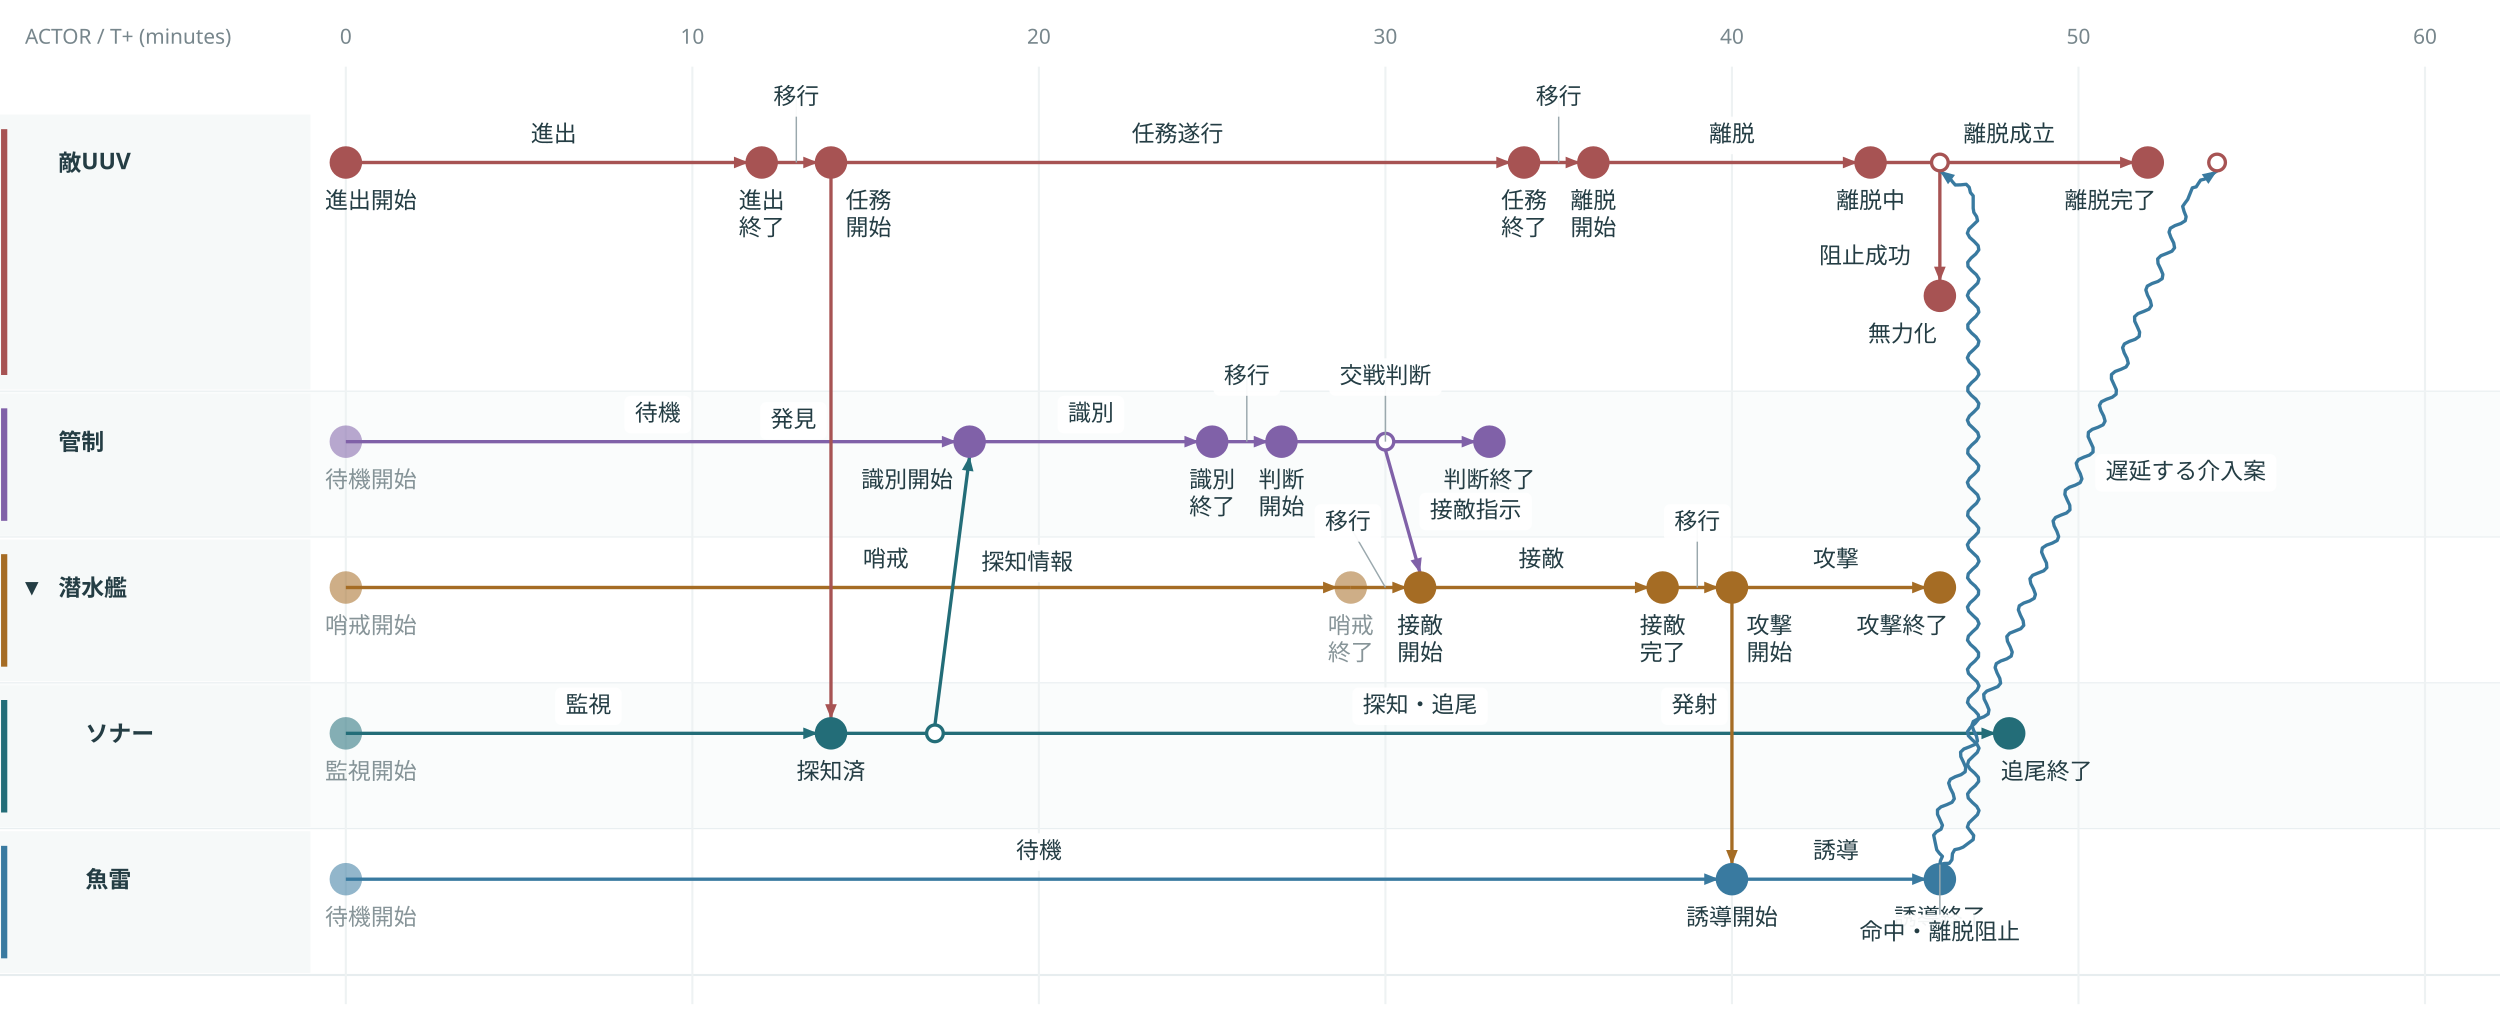
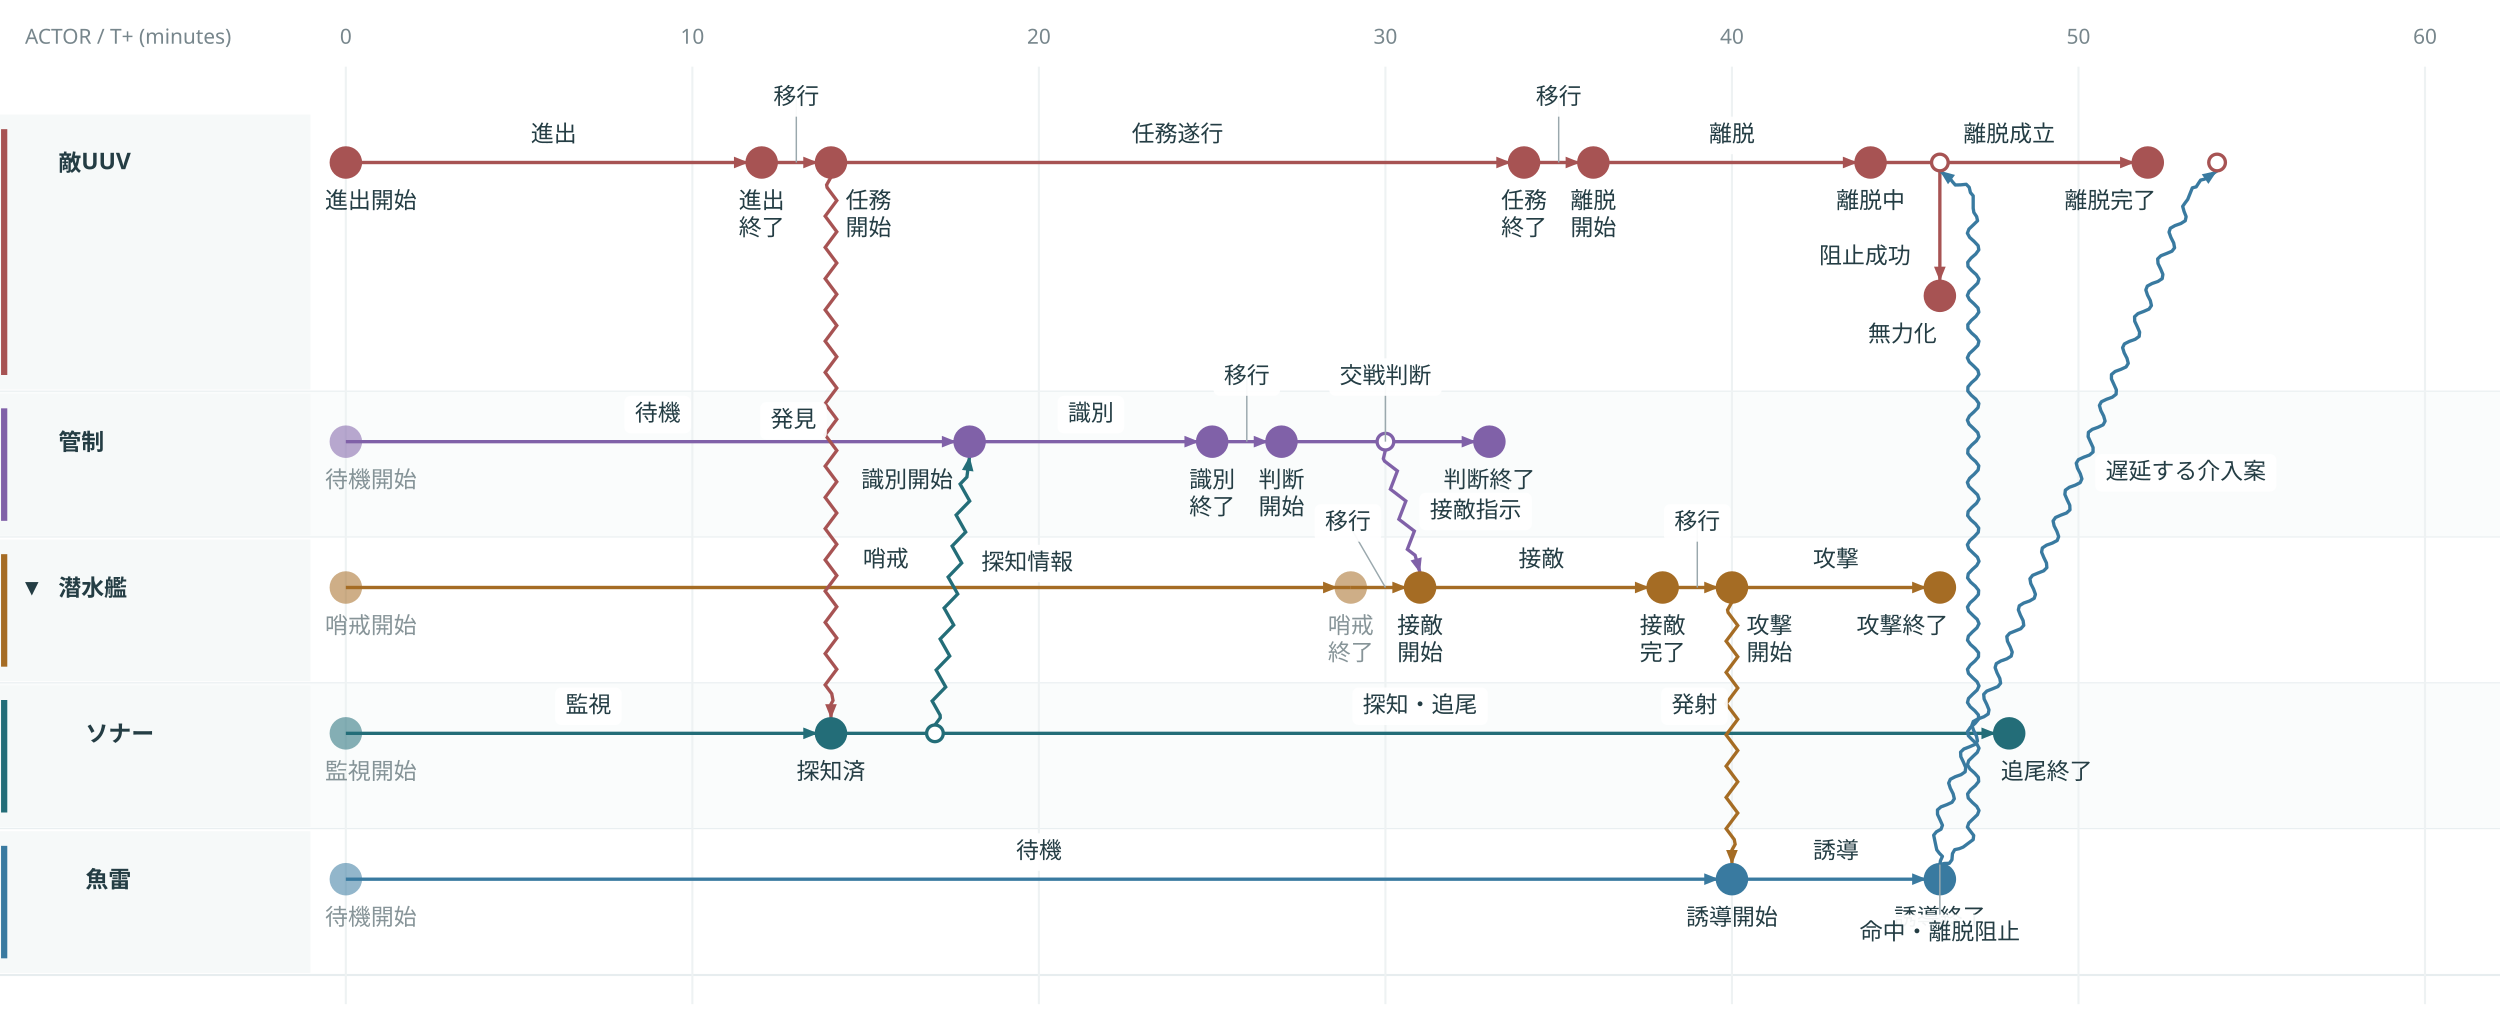
<svg xmlns="http://www.w3.org/2000/svg" width="1200" height="492" viewBox="0 0 1200 492" role="img" aria-label="Technology / Gap — 介入経路の検討" font-family="Segoe UI, Noto Sans JP, sans-serif" font-size="11" fill="#243d44" data-view="mission">
  <defs>
    <marker id="arrow" viewBox="0 0 10 10" refX="10" refY="5" markerWidth="7" markerHeight="7" orient="auto-start-reverse" markerUnits="userSpaceOnUse">
      <path d="M0,1 L10,5 L0,9 Z" fill="context-stroke" />
    </marker>
    <marker id="state-arrow" viewBox="0 0 10 10" refX="19" refY="5" markerWidth="7" markerHeight="7" orient="auto-start-reverse" markerUnits="userSpaceOnUse">
      <path d="M0,1 L10,5 L0,9 Z" fill="context-stroke" />
    </marker>
    <clipPath id="time-clip">
      <rect x="152" y="32" width="1048" height="492" />
    </clipPath>
  </defs>
  <rect width="100%" height="100%" fill="white" />
  <rect x="0" y="54" width="1200" height="134" fill="#ffffff" />
  <path d="M0,188 H1200" stroke="#e7edef" />
  <rect x="0" y="188" width="1200" height="70" fill="#fafcfc" />
  <path d="M0,258 H1200" stroke="#e7edef" />
  <rect x="0" y="258" width="1200" height="70" fill="#ffffff" />
  <path d="M0,328 H1200" stroke="#e7edef" />
  <rect x="0" y="328" width="1200" height="70" fill="#fafcfc" />
  <path d="M0,398 H1200" stroke="#e7edef" />
  <rect x="0" y="398" width="1200" height="70" fill="#ffffff" />
  <path d="M0,468 H1200" stroke="#e7edef" />
  <path d="M166,32 V482" stroke="#eef2f3" />
  <text x="166" y="21" text-anchor="middle" font-size="10" fill="#77868c">0</text>
  <path d="M332.333,32 V482" stroke="#eef2f3" />
  <text x="332.333" y="21" text-anchor="middle" font-size="10" fill="#77868c">10</text>
  <path d="M498.667,32 V482" stroke="#eef2f3" />
  <text x="498.667" y="21" text-anchor="middle" font-size="10" fill="#77868c">20</text>
  <path d="M665,32 V482" stroke="#eef2f3" />
  <text x="665" y="21" text-anchor="middle" font-size="10" fill="#77868c">30</text>
  <path d="M831.333,32 V482" stroke="#eef2f3" />
  <text x="831.333" y="21" text-anchor="middle" font-size="10" fill="#77868c">40</text>
  <path d="M997.667,32 V482" stroke="#eef2f3" />
  <text x="997.667" y="21" text-anchor="middle" font-size="10" fill="#77868c">50</text>
  <path d="M1164,32 V482" stroke="#eef2f3" />
  <text x="1164" y="21" text-anchor="middle" font-size="10" fill="#77868c">60</text>
  <text x="12" y="21" font-size="10" fill="#77868c">ACTOR / T+ (minutes)</text>
  <g clip-path="url(#time-clip)">
    <g class="edge task">
      <path class="line" data-polarity="positive" d="M166.00,78.00 L365.60,78.00" fill="none" stroke="#a75353" stroke-width="1.6" opacity="1" stroke-linejoin="round" marker-end="url(#state-arrow)" />
    </g>
    <g class="edge task">
      <path class="line" data-polarity="positive" d="M398.87,78.00 L731.53,78.00" fill="none" stroke="#a75353" stroke-width="1.6" opacity="1" stroke-linejoin="round" marker-end="url(#state-arrow)" />
    </g>
    <g class="edge task">
      <path class="line" data-polarity="positive" d="M764.80,78.00 L897.87,78.00" fill="none" stroke="#a75353" stroke-width="1.6" opacity="1" stroke-linejoin="round" marker-end="url(#state-arrow)" />
    </g>
    <g class="edge task">
      <path class="line" data-polarity="positive" d="M166.00,352.00 L398.87,352.00" fill="none" stroke="#236d78" stroke-width="1.6" opacity="1" stroke-linejoin="round" marker-end="url(#state-arrow)" />
    </g>
    <g class="edge task">
      <path class="line" data-polarity="positive" d="M398.87,352.00 L964.40,352.00" fill="none" stroke="#236d78" stroke-width="1.6" opacity="1" stroke-linejoin="round" marker-end="url(#state-arrow)" />
    </g>
    <g class="edge task">
      <path class="line" data-polarity="positive" d="M166.00,212.00 L465.40,212.00" fill="none" stroke="#8061a8" stroke-width="1.6" opacity="1" stroke-linejoin="round" marker-end="url(#state-arrow)" />
    </g>
    <g class="edge task">
      <path class="line" data-polarity="positive" d="M465.40,212.00 L581.83,212.00" fill="none" stroke="#8061a8" stroke-width="1.6" opacity="1" stroke-linejoin="round" marker-end="url(#state-arrow)" />
    </g>
    <g class="edge task">
      <path class="line" data-polarity="positive" d="M615.10,212.00 L714.90,212.00" fill="none" stroke="#8061a8" stroke-width="1.6" opacity="1" stroke-linejoin="round" marker-end="url(#state-arrow)" />
    </g>
    <g class="edge task">
      <path class="line" data-polarity="positive" d="M166.00,282.00 L648.37,282.00" fill="none" stroke="#a56c24" stroke-width="1.6" opacity="1" stroke-linejoin="round" marker-end="url(#state-arrow)" />
    </g>
    <g class="edge task">
      <path class="line" data-polarity="positive" d="M681.63,282.00 L798.07,282.00" fill="none" stroke="#a56c24" stroke-width="1.6" opacity="1" stroke-linejoin="round" marker-end="url(#state-arrow)" />
    </g>
    <g class="edge task">
      <path class="line" data-polarity="positive" d="M831.33,282.00 L931.13,282.00" fill="none" stroke="#a56c24" stroke-width="1.6" opacity="1" stroke-linejoin="round" marker-end="url(#state-arrow)" />
    </g>
    <g class="edge task">
      <path class="line" data-polarity="positive" d="M166.00,422.00 L831.33,422.00" fill="none" stroke="#397aa0" stroke-width="1.6" opacity="1" stroke-linejoin="round" marker-end="url(#state-arrow)" />
    </g>
    <g class="edge task">
      <path class="line" data-polarity="positive" d="M831.33,422.00 L931.13,422.00" fill="none" stroke="#397aa0" stroke-width="1.6" opacity="1" stroke-linejoin="round" marker-end="url(#state-arrow)" />
    </g>
    <g class="edge task">
      <path class="line" data-polarity="positive" d="M365.60,78.00 L398.87,78.00" fill="none" stroke="#a75353" stroke-width="1.6" opacity="1" stroke-linejoin="round" marker-end="url(#state-arrow)" />
    </g>
    <g class="edge task">
      <path class="line" data-polarity="positive" d="M731.53,78.00 L764.80,78.00" fill="none" stroke="#a75353" stroke-width="1.6" opacity="1" stroke-linejoin="round" marker-end="url(#state-arrow)" />
    </g>
    <g class="edge task">
      <path class="line" data-polarity="positive" d="M897.87,78.00 L1030.93,78.00" fill="none" stroke="#a75353" stroke-width="1.6" opacity="1" stroke-linejoin="round" marker-end="url(#state-arrow)" />
    </g>
    <g class="edge task">
      <path class="line" data-polarity="positive" d="M581.83,212.00 L615.10,212.00" fill="none" stroke="#8061a8" stroke-width="1.6" opacity="1" stroke-linejoin="round" marker-end="url(#state-arrow)" />
    </g>
    <g class="edge task">
      <path class="line" data-polarity="positive" d="M648.37,282.00 L681.63,282.00" fill="none" stroke="#a56c24" stroke-width="1.6" opacity="1" stroke-linejoin="round" marker-end="url(#state-arrow)" />
    </g>
    <g class="edge task">
      <path class="line" data-polarity="positive" d="M798.07,282.00 L831.33,282.00" fill="none" stroke="#a56c24" stroke-width="1.6" opacity="1" stroke-linejoin="round" marker-end="url(#state-arrow)" />
    </g>
    <g class="edge outcome">
      <path class="line" data-polarity="positive" d="M931.13,82.00 L931.13,135.00" fill="none" stroke="#a75353" stroke-width="1.6" opacity="1" stroke-linejoin="round" marker-end="url(#arrow)" />
    </g>
    <g class="edge causal">
-       <path class="line" data-polarity="positive" d="M398.87,85.00 L398.87,345.00" fill="none" stroke="#a75353" stroke-width="1.6" opacity="1" stroke-linejoin="round" marker-end="url(#arrow)" />
-     </g>
-     <g class="edge causal">
-       <path class="line" data-polarity="positive" d="M448.77,348.00 L465.40,219.00" fill="none" stroke="#236d78" stroke-width="1.6" opacity="1" stroke-linejoin="round" marker-end="url(#arrow)" />
-     </g>
-     <g class="edge causal">
-       <path class="line" data-polarity="positive" d="M665.00,216.00 L681.63,275.00" fill="none" stroke="#8061a8" stroke-width="1.6" opacity="1" stroke-linejoin="round" marker-end="url(#arrow)" />
-     </g>
-     <g class="edge causal">
-       <path class="line" data-polarity="positive" d="M831.33,289.00 L831.33,415.00" fill="none" stroke="#a56c24" stroke-width="1.6" opacity="1" stroke-linejoin="round" marker-end="url(#arrow)" />
-     </g>
-     <g class="edge causal">
-       <defs>
-         <marker id="negative-arrow-24" viewBox="0 0 10 10" refX="10" refY="5" markerWidth="7" markerHeight="7" orient="-143.13" markerUnits="userSpaceOnUse">
+       <defs>
+         <marker id="causal-arrow-20" viewBox="0 0 10 10" refX="10" refY="5" markerWidth="7" markerHeight="7" orient="90" markerUnits="userSpaceOnUse">
+           <path d="M0,1 L10,5 L0,9 Z" fill="#a75353" />
+         </marker>
+       </defs>
+       <path class="line" data-polarity="positive" d="M398.87,85.00 L398.87,85.00 L398.87,85.00 L396.77,88.75 L397.00,90.00 L398.87,92.50 L401.67,96.25 L398.87,100.00 L396.07,103.75 L398.87,107.50 L401.67,111.25 L398.87,115.00 L396.07,118.75 L398.87,122.50 L401.67,126.25 L398.87,130.00 L396.07,133.75 L398.87,137.50 L401.67,141.25 L398.87,145.00 L396.07,148.75 L398.87,152.50 L401.67,156.25 L398.87,160.00 L396.07,163.75 L398.87,167.50 L401.67,171.25 L398.87,175.00 L396.07,178.75 L398.87,182.50 L401.67,186.25 L398.87,190.00 L396.07,193.75 L398.87,197.50 L401.67,201.25 L398.87,205.00 L396.07,208.75 L398.87,212.50 L401.67,216.25 L398.87,220.00 L396.07,223.75 L398.87,227.50 L401.67,231.25 L398.87,235.00 L396.07,238.75 L398.87,242.50 L401.67,246.25 L398.87,250.00 L396.07,253.75 L398.87,257.50 L401.67,261.25 L398.87,265.00 L396.07,268.75 L398.87,272.50 L401.67,276.25 L398.87,280.00 L396.07,283.75 L398.87,287.50 L401.67,291.25 L398.87,295.00 L396.07,298.75 L398.87,302.50 L401.67,306.25 L398.87,310.00 L396.07,313.75 L398.87,317.50 L401.67,321.25 L398.87,325.00 L396.07,328.75 L398.87,332.50 L399.24,333.00 L399.85,336.25 L398.87,338.00 L398.87,340.00 L398.87,343.75 L398.87,345.00 L398.87,345.00" fill="none" stroke="#a75353" stroke-width="1.6" opacity="1" stroke-linejoin="miter" marker-end="url(#causal-arrow-20)" />
+     </g>
+     <g class="edge causal">
+       <defs>
+         <marker id="causal-arrow-21" viewBox="0 0 10 10" refX="10" refY="5" markerWidth="7" markerHeight="7" orient="-82.653" markerUnits="userSpaceOnUse">
+           <path d="M0,1 L10,5 L0,9 Z" fill="#236d78" />
+         </marker>
+       </defs>
+       <path class="line" data-polarity="positive" d="M448.77,348.00 L448.77,348.00 L448.77,348.00 L451.33,344.55 L451.26,343.28 L449.73,340.56 L447.43,336.48 L450.68,333.12 L453.94,329.76 L451.64,325.68 L449.35,321.61 L452.60,318.25 L455.86,314.89 L453.56,310.81 L451.26,306.73 L454.52,303.37 L457.78,300.01 L455.48,295.93 L453.18,291.85 L456.44,288.49 L459.70,285.13 L457.40,281.05 L455.10,276.98 L458.36,273.62 L461.61,270.25 L459.32,266.18 L457.02,262.10 L460.28,258.74 L463.53,255.38 L461.24,251.30 L458.94,247.22 L462.19,243.86 L465.45,240.50 L463.15,236.42 L460.86,232.35 L462.43,230.72 L464.11,228.99 L464.50,225.94 L464.59,225.27 L465.07,221.55 L465.40,219.00 L465.40,219.00" fill="none" stroke="#236d78" stroke-width="1.6" opacity="1" stroke-linejoin="miter" marker-end="url(#causal-arrow-21)" />
+     </g>
+     <g class="edge causal">
+       <defs>
+         <marker id="causal-arrow-22" viewBox="0 0 10 10" refX="10" refY="5" markerWidth="7" markerHeight="7" orient="74.256" markerUnits="userSpaceOnUse">
+           <path d="M0,1 L10,5 L0,9 Z" fill="#8061a8" />
+         </marker>
+       </defs>
+       <path class="line" data-polarity="positive" d="M665.00,216.00 L665.00,216.00 L665.00,216.00 L664.00,220.18 L664.56,221.32 L667.04,223.22 L670.75,226.07 L669.07,230.44 L667.39,234.81 L671.11,237.66 L674.82,240.51 L673.14,244.87 L671.46,249.24 L675.18,252.09 L678.89,254.94 L677.21,259.31 L675.53,263.68 L676.08,264.10 L679.25,266.53 L679.73,268.26 L680.26,270.14 L681.28,273.75 L681.63,275.00 L681.63,275.00" fill="none" stroke="#8061a8" stroke-width="1.6" opacity="1" stroke-linejoin="miter" marker-end="url(#causal-arrow-22)" />
+     </g>
+     <g class="edge causal">
+       <defs>
+         <marker id="causal-arrow-23" viewBox="0 0 10 10" refX="10" refY="5" markerWidth="7" markerHeight="7" orient="90" markerUnits="userSpaceOnUse">
+           <path d="M0,1 L10,5 L0,9 Z" fill="#a56c24" />
+         </marker>
+       </defs>
+       <path class="line" data-polarity="positive" d="M831.33,289.00 L831.33,289.00 L831.33,289.00 L829.23,292.75 L829.47,294.00 L831.33,296.50 L834.13,300.25 L831.33,304.00 L828.53,307.75 L831.33,311.50 L834.13,315.25 L831.33,319.00 L828.53,322.75 L831.33,326.50 L834.13,330.25 L831.33,334.00 L828.53,337.75 L831.33,341.50 L834.13,345.25 L831.33,349.00 L828.53,352.75 L831.33,356.50 L834.13,360.25 L831.33,364.00 L828.53,367.75 L831.33,371.50 L834.13,375.25 L831.33,379.00 L828.53,382.75 L831.33,386.50 L834.13,390.25 L831.33,394.00 L828.53,397.75 L831.33,401.50 L832.45,403.00 L832.87,405.25 L831.33,408.00 L831.33,409.00 L831.33,412.75 L831.33,415.00 L831.33,415.00" fill="none" stroke="#a56c24" stroke-width="1.6" opacity="1" stroke-linejoin="miter" marker-end="url(#causal-arrow-23)" />
+     </g>
+     <g class="edge causal">
+       <defs>
+         <marker id="causal-arrow-24" viewBox="0 0 10 10" refX="10" refY="5" markerWidth="7" markerHeight="7" orient="-143.13" markerUnits="userSpaceOnUse">
          <path d="M0,1 L10,5 L0,9 Z" fill="#397aa0" />
        </marker>
      </defs>
-       <path class="line" data-polarity="negative" d="M931.13,415.00 L931.13,415.00 L933.23,414.47 L935.67,414.38 L936.92,412.72 L937.18,409.73 L938.26,407.84 L940.41,407.37 L942.33,406.60 L943.93,405.40 L945.53,404.20 L947.13,403.00 L947.13,403.00 L947.13,403.00 L947.13,403.00 L947.37,401.01 L945.83,399.01 L944.35,397.02 L945.03,395.03 L947.10,393.03 L949.18,391.04 L949.92,389.05 L948.83,387.05 L946.62,385.06 L944.75,383.06 L944.45,381.07 L945.91,379.08 L948.18,377.08 L949.76,375.09 L949.61,373.10 L947.83,371.10 L945.59,369.11 L944.37,367.12 L944.96,365.12 L946.98,363.13 L949.10,361.14 L949.93,359.14 L948.92,357.15 L946.73,355.15 L944.81,353.16 L944.42,351.17 L945.81,349.17 L948.08,347.18 L949.72,345.19 L949.66,343.19 L947.94,341.20 L945.69,339.21 L944.39,337.21 L944.89,335.22 L946.87,333.23 L949.02,331.23 L949.93,329.24 L949.00,327.25 L946.84,325.25 L944.87,323.26 L944.39,321.26 L945.71,319.27 L947.97,317.28 L949.67,315.28 L949.71,313.29 L948.05,311.30 L945.79,309.30 L944.41,307.31 L944.82,305.32 L946.76,303.32 L948.94,301.33 L949.93,299.34 L949.09,297.34 L946.96,295.35 L944.94,293.35 L944.37,291.36 L945.62,289.37 L947.86,287.37 L949.63,285.38 L949.75,283.39 L948.16,281.39 L945.89,279.40 L944.44,277.41 L944.76,275.41 L946.64,273.42 L948.85,271.43 L949.93,269.43 L949.17,267.44 L947.07,265.45 L945.01,263.45 L944.35,261.46 L945.52,259.46 L947.75,257.47 L949.57,255.48 L949.79,253.48 L948.26,251.49 L945.99,249.50 L944.47,247.50 L944.70,245.51 L946.53,243.52 L948.76,241.52 L949.91,239.53 L949.24,237.54 L947.18,235.54 L945.09,233.55 L944.34,231.55 L945.43,229.56 L947.64,227.57 L949.51,225.57 L949.82,223.58 L948.36,221.59 L946.10,219.59 L944.51,217.60 L944.65,215.61 L946.42,213.61 L948.66,211.62 L949.90,209.63 L949.31,207.63 L947.30,205.64 L945.17,203.65 L944.34,201.65 L945.34,199.66 L947.53,197.66 L949.45,195.67 L949.85,193.68 L948.47,191.68 L946.20,189.69 L944.55,187.70 L944.60,185.70 L946.31,183.71 L948.57,181.72 L949.88,179.72 L949.38,177.73 L947.41,175.74 L945.25,173.74 L944.33,171.75 L945.26,169.75 L947.41,167.76 L949.39,165.77 L949.88,163.77 L948.56,161.78 L946.31,159.79 L944.60,157.79 L944.55,155.80 L946.21,153.81 L948.47,151.81 L949.85,149.82 L949.45,147.83 L947.52,145.83 L945.34,143.84 L944.34,141.85 L945.17,139.85 L947.30,137.86 L949.32,135.86 L949.90,133.87 L948.66,131.88 L946.42,129.88 L944.65,127.89 L944.51,125.90 L946.10,123.90 L948.37,121.91 L949.83,119.92 L949.51,117.92 L947.63,115.93 L945.43,113.94 L944.34,111.94 L945.09,109.95 L947.19,107.95 L949.23,105.96 L948.78,103.97 L947.45,101.97 L947.13,99.98 L947.13,97.99 L947.13,95.99 L947.13,94.00 L947.13,94.00 L947.13,94.00 L947.13,94.00 L945.81,92.44 L945.21,89.90 L943.79,88.46 L941.08,88.73 L938.54,88.79 L937.20,87.25 L935.93,85.60 L934.33,84.40 L932.73,83.20 L931.13,82.00 L931.13,82.00" fill="none" stroke="#397aa0" stroke-width="1.6" opacity="1" stroke-linejoin="round" marker-end="url(#negative-arrow-24)" />
-     </g>
-     <g class="edge causal">
-       <defs>
-         <marker id="negative-arrow-25" viewBox="0 0 10 10" refX="10" refY="5" markerWidth="7" markerHeight="7" orient="-34.528" markerUnits="userSpaceOnUse">
+       <path class="line" data-polarity="negative" d="M931.13,415.00 L931.13,415.00 L933.23,414.47 L935.67,414.38 L936.92,412.72 L937.18,409.73 L938.26,407.84 L940.41,407.37 L942.33,406.60 L943.93,405.40 L945.53,404.20 L947.13,403.00 L947.13,403.00 L947.13,403.00 L947.13,403.00 L947.37,401.01 L945.83,399.01 L944.35,397.02 L945.03,395.03 L947.10,393.03 L949.18,391.04 L949.92,389.05 L948.83,387.05 L946.62,385.06 L944.75,383.06 L944.45,381.07 L945.91,379.08 L948.18,377.08 L949.76,375.09 L949.61,373.10 L947.83,371.10 L945.59,369.11 L944.37,367.12 L944.96,365.12 L946.98,363.13 L949.10,361.14 L949.93,359.14 L948.92,357.15 L946.73,355.15 L944.81,353.16 L944.42,351.17 L945.81,349.17 L948.08,347.18 L949.72,345.19 L949.66,343.19 L947.94,341.20 L945.69,339.21 L944.39,337.21 L944.89,335.22 L946.87,333.23 L949.02,331.23 L949.93,329.24 L949.00,327.25 L946.84,325.25 L944.87,323.26 L944.39,321.26 L945.71,319.27 L947.97,317.28 L949.67,315.28 L949.71,313.29 L948.05,311.30 L945.79,309.30 L944.41,307.31 L944.82,305.32 L946.76,303.32 L948.94,301.33 L949.93,299.34 L949.09,297.34 L946.96,295.35 L944.94,293.35 L944.37,291.36 L945.62,289.37 L947.86,287.37 L949.63,285.38 L949.75,283.39 L948.16,281.39 L945.89,279.40 L944.44,277.41 L944.76,275.41 L946.64,273.42 L948.85,271.43 L949.93,269.43 L949.17,267.44 L947.07,265.45 L945.01,263.45 L944.35,261.46 L945.52,259.46 L947.75,257.47 L949.57,255.48 L949.79,253.48 L948.26,251.49 L945.99,249.50 L944.47,247.50 L944.70,245.51 L946.53,243.52 L948.76,241.52 L949.91,239.53 L949.24,237.54 L947.18,235.54 L945.09,233.55 L944.34,231.55 L945.43,229.56 L947.64,227.57 L949.51,225.57 L949.82,223.58 L948.36,221.59 L946.10,219.59 L944.51,217.60 L944.65,215.61 L946.42,213.61 L948.66,211.62 L949.90,209.63 L949.31,207.63 L947.30,205.64 L945.17,203.65 L944.34,201.65 L945.34,199.66 L947.53,197.66 L949.45,195.67 L949.85,193.68 L948.47,191.68 L946.20,189.69 L944.55,187.70 L944.60,185.70 L946.31,183.71 L948.57,181.72 L949.88,179.72 L949.38,177.73 L947.41,175.74 L945.25,173.74 L944.33,171.75 L945.26,169.75 L947.41,167.76 L949.39,165.77 L949.88,163.77 L948.56,161.78 L946.31,159.79 L944.60,157.79 L944.55,155.80 L946.21,153.81 L948.47,151.81 L949.85,149.82 L949.45,147.83 L947.52,145.83 L945.34,143.84 L944.34,141.85 L945.17,139.85 L947.30,137.86 L949.32,135.86 L949.90,133.87 L948.66,131.88 L946.42,129.88 L944.65,127.89 L944.51,125.90 L946.10,123.90 L948.37,121.91 L949.83,119.92 L949.51,117.92 L947.63,115.93 L945.43,113.94 L944.34,111.94 L945.09,109.95 L947.19,107.95 L949.23,105.96 L948.78,103.97 L947.45,101.97 L947.13,99.98 L947.13,97.99 L947.13,95.99 L947.13,94.00 L947.13,94.00 L947.13,94.00 L947.13,94.00 L945.81,92.44 L945.21,89.90 L943.79,88.46 L941.08,88.73 L938.54,88.79 L937.20,87.25 L935.93,85.60 L934.33,84.40 L932.73,83.20 L931.13,82.00 L931.13,82.00" fill="none" stroke="#397aa0" stroke-width="1.6" opacity="1" stroke-linejoin="round" marker-end="url(#causal-arrow-24)" />
+     </g>
+     <g class="edge causal">
+       <defs>
+         <marker id="causal-arrow-25" viewBox="0 0 10 10" refX="10" refY="5" markerWidth="7" markerHeight="7" orient="-34.528" markerUnits="userSpaceOnUse">
          <path d="M0,1 L10,5 L0,9 Z" fill="#397aa0" />
        </marker>
      </defs>
-       <path class="line" data-polarity="negative" d="M931.13,415.00 L931.13,415.00 L931.44,413.09 L932.36,411.06 L930.87,409.53 L929.66,407.94 L929.27,406.18 L928.90,404.42 L928.53,402.65 L928.16,400.89 L928.16,400.89 L928.16,400.89 L928.16,400.89 L929.47,399.27 L931.69,398.01 L932.38,396.14 L931.23,393.54 L930.01,390.90 L929.99,388.75 L931.69,387.28 L934.46,386.25 L936.97,385.11 L938.07,383.40 L937.51,381.03 L936.15,378.34 L935.36,375.88 L936.15,374.06 L938.49,372.84 L941.32,371.83 L943.27,370.47 L943.55,368.43 L942.46,365.85 L941.19,363.20 L941.08,361.01 L942.67,359.50 L945.41,358.45 L947.98,357.33 L949.18,355.67 L948.71,353.34 L947.36,350.65 L946.50,348.16 L947.18,346.29 L949.45,345.05 L952.29,344.04 L954.33,342.71 L954.71,340.72 L953.68,338.16 L952.38,335.50 L952.17,333.27 L953.66,331.72 L956.36,330.65 L958.98,329.56 L960.29,327.94 L959.91,325.64 L958.58,322.96 L957.65,320.45 L958.22,318.53 L960.41,317.26 L963.25,316.25 L965.38,314.95 L965.87,313.01 L964.90,310.47 L963.58,307.80 L963.26,305.53 L964.65,303.94 L967.31,302.86 L969.98,301.78 L971.39,300.20 L971.11,297.94 L969.80,295.27 L968.80,292.73 L969.27,290.77 L971.37,289.47 L974.21,288.46 L976.42,287.19 L977.02,285.29 L976.11,282.78 L974.77,280.10 L974.37,277.80 L975.65,276.16 L978.26,275.06 L980.97,274.00 L982.49,272.46 L982.30,270.24 L981.02,267.58 L979.96,265.02 L980.32,263.02 L982.33,261.68 L985.17,260.66 L987.45,259.43 L988.17,257.57 L987.33,255.09 L985.98,252.41 L985.48,250.06 L986.65,248.39 L989.21,247.26 L991.96,246.22 L993.58,244.72 L993.49,242.54 L992.24,239.90 L991.13,237.31 L991.38,235.26 L993.30,233.89 L996.13,232.87 L998.48,231.67 L999.31,229.85 L998.54,227.40 L997.18,224.71 L996.60,222.33 L997.66,220.61 L1000.16,219.47 L1002.94,218.43 L1004.66,216.98 L1004.67,214.84 L1003.46,212.21 L1002.30,209.60 L1002.44,207.51 L1004.27,206.10 L1007.08,205.08 L1009.51,203.90 L1010.44,202.13 L1009.76,199.71 L1008.39,197.02 L1007.72,194.61 L1008.67,192.84 L1011.11,191.67 L1013.91,190.65 L1015.73,189.23 L1015.85,187.13 L1014.68,184.52 L1013.48,181.89 L1013.51,179.76 L1015.25,178.31 L1018.03,177.28 L1020.52,176.13 L1021.57,174.40 L1020.97,172.02 L1019.60,169.33 L1018.85,166.88 L1019.70,165.08 L1022.06,163.88 L1024.89,162.86 L1026.80,161.48 L1027.02,159.42 L1025.90,156.83 L1024.66,154.19 L1024.59,152.02 L1026.23,150.53 L1028.98,149.48 L1031.53,148.36 L1032.68,146.67 L1032.17,144.32 L1030.81,141.64 L1029.99,139.16 L1030.72,137.31 L1033.02,136.08 L1035.86,135.07 L1037.86,133.73 L1038.19,131.71 L1037.12,129.14 L1035.85,126.49 L1035.68,124.28 L1037.22,122.75 L1039.94,121.69 L1042.54,120.58 L1043.80,118.94 L1043.37,116.63 L1042.03,113.95 L1041.13,111.44 L1041.76,109.55 L1043.98,108.29 L1046.82,107.28 L1048.91,105.97 L1049.35,104.00 L1048.34,101.45 L1047.68,99.05 L1048.86,97.37 L1050.10,95.72 L1050.84,93.87 L1051.58,92.02 L1052.32,90.17 L1052.32,90.17 L1052.32,90.17 L1052.32,90.17 L1054.17,89.69 L1055.23,88.04 L1056.31,86.44 L1058.19,85.99 L1059.74,85.07 L1061.23,84.04 L1062.71,83.02 L1064.20,82.00 L1064.20,82.00" fill="none" stroke="#397aa0" stroke-width="1.6" opacity="1" stroke-linejoin="round" marker-end="url(#negative-arrow-25)" />
+       <path class="line" data-polarity="negative" d="M931.13,415.00 L931.13,415.00 L931.44,413.09 L932.36,411.06 L930.87,409.53 L929.66,407.94 L929.27,406.18 L928.90,404.42 L928.53,402.65 L928.16,400.89 L928.16,400.89 L928.16,400.89 L928.16,400.89 L929.47,399.27 L931.69,398.01 L932.38,396.14 L931.23,393.54 L930.01,390.90 L929.99,388.75 L931.69,387.28 L934.46,386.25 L936.97,385.11 L938.07,383.40 L937.51,381.03 L936.15,378.34 L935.36,375.88 L936.15,374.06 L938.49,372.84 L941.32,371.83 L943.27,370.47 L943.55,368.43 L942.46,365.85 L941.19,363.20 L941.08,361.01 L942.67,359.50 L945.41,358.45 L947.98,357.33 L949.18,355.67 L948.71,353.34 L947.36,350.65 L946.50,348.16 L947.18,346.29 L949.45,345.05 L952.29,344.04 L954.33,342.71 L954.71,340.72 L953.68,338.16 L952.38,335.50 L952.17,333.27 L953.66,331.72 L956.36,330.65 L958.98,329.56 L960.29,327.94 L959.91,325.64 L958.58,322.96 L957.65,320.45 L958.22,318.53 L960.41,317.26 L963.25,316.25 L965.38,314.95 L965.87,313.01 L964.90,310.47 L963.58,307.80 L963.26,305.53 L964.65,303.94 L967.31,302.86 L969.98,301.78 L971.39,300.20 L971.11,297.94 L969.80,295.27 L968.80,292.73 L969.27,290.77 L971.37,289.47 L974.21,288.46 L976.42,287.19 L977.02,285.29 L976.11,282.78 L974.77,280.10 L974.37,277.80 L975.65,276.16 L978.26,275.06 L980.97,274.00 L982.49,272.46 L982.30,270.24 L981.02,267.58 L979.96,265.02 L980.32,263.02 L982.33,261.68 L985.17,260.66 L987.45,259.43 L988.17,257.57 L987.33,255.09 L985.98,252.41 L985.48,250.06 L986.65,248.39 L989.21,247.26 L991.96,246.22 L993.58,244.72 L993.49,242.54 L992.24,239.90 L991.13,237.31 L991.38,235.26 L993.30,233.89 L996.13,232.87 L998.48,231.67 L999.31,229.85 L998.54,227.40 L997.18,224.71 L996.60,222.33 L997.66,220.61 L1000.16,219.47 L1002.94,218.43 L1004.66,216.98 L1004.67,214.84 L1003.46,212.21 L1002.30,209.60 L1002.44,207.51 L1004.27,206.10 L1007.08,205.08 L1009.51,203.90 L1010.44,202.13 L1009.76,199.71 L1008.39,197.02 L1007.72,194.61 L1008.67,192.84 L1011.11,191.67 L1013.91,190.65 L1015.73,189.23 L1015.85,187.13 L1014.68,184.52 L1013.48,181.89 L1013.51,179.76 L1015.25,178.31 L1018.03,177.28 L1020.52,176.13 L1021.57,174.40 L1020.97,172.02 L1019.60,169.33 L1018.85,166.88 L1019.70,165.08 L1022.06,163.88 L1024.89,162.86 L1026.80,161.48 L1027.02,159.42 L1025.90,156.83 L1024.66,154.19 L1024.59,152.02 L1026.23,150.53 L1028.98,149.48 L1031.53,148.36 L1032.68,146.67 L1032.17,144.32 L1030.81,141.64 L1029.99,139.16 L1030.72,137.31 L1033.02,136.08 L1035.86,135.07 L1037.86,133.73 L1038.19,131.71 L1037.12,129.14 L1035.85,126.49 L1035.68,124.28 L1037.22,122.75 L1039.94,121.69 L1042.54,120.58 L1043.80,118.94 L1043.37,116.63 L1042.03,113.95 L1041.13,111.44 L1041.76,109.55 L1043.98,108.29 L1046.82,107.28 L1048.91,105.97 L1049.35,104.00 L1048.34,101.45 L1047.68,99.05 L1048.86,97.37 L1050.10,95.72 L1050.84,93.87 L1051.58,92.02 L1052.32,90.17 L1052.32,90.17 L1052.32,90.17 L1052.32,90.17 L1054.17,89.69 L1055.23,88.04 L1056.31,86.44 L1058.19,85.99 L1059.74,85.07 L1061.23,84.04 L1062.71,83.02 L1064.20,82.00 L1064.20,82.00" fill="none" stroke="#397aa0" stroke-width="1.6" opacity="1" stroke-linejoin="round" marker-end="url(#causal-arrow-25)" />
    </g>
    <g class="junction" data-time="46">
      <circle cx="931.133" cy="78" r="4" fill="white" stroke="#a75353" stroke-width="1.6" />
    </g>
    <g class="junction" data-time="17">
      <circle cx="448.767" cy="352" r="4" fill="white" stroke="#236d78" stroke-width="1.6" />
    </g>
    <g class="junction" data-time="30">
      <circle cx="665" cy="212" r="4" fill="white" stroke="#8061a8" stroke-width="1.6" />
    </g>
    <g class="junction" data-time="54">
      <circle cx="1064.2" cy="78" r="4" fill="white" stroke="#a75353" stroke-width="1.6" />
    </g>
    <g class="state" opacity="1">
      <circle class="body" cx="166" cy="78" r="7" fill="#a75353" stroke="#a75353" stroke-width="1.6" />
      <text x="178" y="100" text-anchor="middle" font-size="11">進出開始</text>
    </g>
    <g class="state" opacity="1">
      <circle class="body" cx="365.6" cy="78" r="7" fill="#a75353" stroke="#a75353" stroke-width="1.6" />
      <text x="365.6" y="100" text-anchor="middle" font-size="11">進出</text>
      <text x="365.6" y="113" text-anchor="middle" font-size="11">終了</text>
    </g>
    <g class="state" opacity="1">
      <circle class="body" cx="398.867" cy="78" r="7" fill="#a75353" stroke="#a75353" stroke-width="1.6" />
      <text x="416.867" y="100" text-anchor="middle" font-size="11">任務</text>
      <text x="416.867" y="113" text-anchor="middle" font-size="11">開始</text>
    </g>
    <g class="state" opacity="1">
      <circle class="body" cx="731.533" cy="78" r="7" fill="#a75353" stroke="#a75353" stroke-width="1.6" />
      <text x="731.533" y="100" text-anchor="middle" font-size="11">任務</text>
      <text x="731.533" y="113" text-anchor="middle" font-size="11">終了</text>
    </g>
    <g class="state" opacity="1">
      <circle class="body" cx="764.8" cy="78" r="7" fill="#a75353" stroke="#a75353" stroke-width="1.6" />
      <text x="764.8" y="100" text-anchor="middle" font-size="11">離脱</text>
      <text x="764.8" y="113" text-anchor="middle" font-size="11">開始</text>
    </g>
    <g class="state" opacity="1">
      <circle class="body" cx="897.867" cy="78" r="7" fill="#a75353" stroke="#a75353" stroke-width="1.6" />
      <text x="897.867" y="100" text-anchor="middle" font-size="11">離脱中</text>
    </g>
    <g class="state" opacity="1">
      <circle class="body" cx="931.133" cy="142" r="7" fill="#a75353" stroke="#a75353" stroke-width="1.6" />
      <text x="913.133" y="164" text-anchor="middle" font-size="11">無力化</text>
    </g>
    <g class="state" opacity="1">
      <circle class="body" cx="1030.933" cy="78" r="7" fill="#a75353" stroke="#a75353" stroke-width="1.6" />
      <text x="1012.933" y="100" text-anchor="middle" font-size="11">離脱完了</text>
    </g>
    <g class="state" opacity="0.55">
      <circle class="body" cx="166" cy="212" r="7" fill="#8061a8" stroke="#8061a8" stroke-width="1.6" />
      <text x="178" y="234" text-anchor="middle" font-size="11">待機開始</text>
    </g>
    <g class="state" opacity="1">
      <circle class="body" cx="465.4" cy="212" r="7" fill="#8061a8" stroke="#8061a8" stroke-width="1.6" />
      <text x="435.4" y="234" text-anchor="middle" font-size="11">識別開始</text>
    </g>
    <g class="state" opacity="1">
      <circle class="body" cx="581.833" cy="212" r="7" fill="#8061a8" stroke="#8061a8" stroke-width="1.6" />
      <text x="581.833" y="234" text-anchor="middle" font-size="11">識別</text>
      <text x="581.833" y="247" text-anchor="middle" font-size="11">終了</text>
    </g>
    <g class="state" opacity="1">
      <circle class="body" cx="615.1" cy="212" r="7" fill="#8061a8" stroke="#8061a8" stroke-width="1.6" />
      <text x="615.1" y="234" text-anchor="middle" font-size="11">判断</text>
      <text x="615.1" y="247" text-anchor="middle" font-size="11">開始</text>
    </g>
    <g class="state" opacity="1">
      <circle class="body" cx="714.9" cy="212" r="7" fill="#8061a8" stroke="#8061a8" stroke-width="1.6" />
      <text x="714.9" y="234" text-anchor="middle" font-size="11">判断終了</text>
    </g>
    <g class="state" opacity="0.55">
      <circle class="body" cx="166" cy="282" r="7" fill="#a56c24" stroke="#a56c24" stroke-width="1.6" />
      <text x="178" y="304" text-anchor="middle" font-size="11">哨戒開始</text>
    </g>
    <g class="state" opacity="0.55">
      <circle class="body" cx="648.367" cy="282" r="7" fill="#a56c24" stroke="#a56c24" stroke-width="1.6" />
      <text x="648.367" y="304" text-anchor="middle" font-size="11">哨戒</text>
      <text x="648.367" y="317" text-anchor="middle" font-size="11">終了</text>
    </g>
    <g class="state" opacity="1">
      <circle class="body" cx="681.633" cy="282" r="7" fill="#a56c24" stroke="#a56c24" stroke-width="1.6" />
      <text x="681.633" y="304" text-anchor="middle" font-size="11">接敵</text>
      <text x="681.633" y="317" text-anchor="middle" font-size="11">開始</text>
    </g>
    <g class="state" opacity="1">
      <circle class="body" cx="798.067" cy="282" r="7" fill="#a56c24" stroke="#a56c24" stroke-width="1.6" />
      <text x="798.067" y="304" text-anchor="middle" font-size="11">接敵</text>
      <text x="798.067" y="317" text-anchor="middle" font-size="11">完了</text>
    </g>
    <g class="state" opacity="1">
      <circle class="body" cx="831.333" cy="282" r="7" fill="#a56c24" stroke="#a56c24" stroke-width="1.6" />
      <text x="849.333" y="304" text-anchor="middle" font-size="11">攻撃</text>
      <text x="849.333" y="317" text-anchor="middle" font-size="11">開始</text>
    </g>
    <g class="state" opacity="1">
      <circle class="body" cx="931.133" cy="282" r="7" fill="#a56c24" stroke="#a56c24" stroke-width="1.6" />
      <text x="913.133" y="304" text-anchor="middle" font-size="11">攻撃終了</text>
    </g>
    <g class="state" opacity="0.55">
      <circle class="body" cx="166" cy="352" r="7" fill="#236d78" stroke="#236d78" stroke-width="1.6" />
      <text x="178" y="374" text-anchor="middle" font-size="11">監視開始</text>
    </g>
    <g class="state" opacity="1">
      <circle class="body" cx="398.867" cy="352" r="7" fill="#236d78" stroke="#236d78" stroke-width="1.6" />
      <text x="398.867" y="374" text-anchor="middle" font-size="11">探知済</text>
    </g>
    <g class="state" opacity="1">
      <circle class="body" cx="964.4" cy="352" r="7" fill="#236d78" stroke="#236d78" stroke-width="1.6" />
      <text x="982.4" y="374" text-anchor="middle" font-size="11">追尾終了</text>
    </g>
    <g class="state" opacity="0.55">
      <circle class="body" cx="166" cy="422" r="7" fill="#397aa0" stroke="#397aa0" stroke-width="1.6" />
      <text x="178" y="444" text-anchor="middle" font-size="11">待機開始</text>
    </g>
    <g class="state" opacity="1">
      <circle class="body" cx="831.333" cy="422" r="7" fill="#397aa0" stroke="#397aa0" stroke-width="1.6" />
      <text x="831.333" y="444" text-anchor="middle" font-size="11">誘導開始</text>
    </g>
    <g class="state" opacity="1">
      <circle class="body" cx="931.133" cy="422" r="7" fill="#397aa0" stroke="#397aa0" stroke-width="1.6" />
      <text x="931.133" y="444" text-anchor="middle" font-size="11">誘導終了</text>
    </g>
    <g class="edge-label">
      <rect x="249.8" y="56" width="32" height="18" rx="3" fill="white" fill-opacity=".94" />
      <text x="265.8" y="68" text-anchor="middle">進出</text>
    </g>
    <g class="edge-label">
      <rect x="538.2" y="56" width="54" height="18" rx="3" fill="white" fill-opacity=".94" />
      <text x="565.2" y="68" text-anchor="middle">任務遂行</text>
    </g>
    <g class="edge-label">
      <rect x="815.333" y="56" width="32" height="18" rx="3" fill="white" fill-opacity=".94" />
      <text x="831.333" y="68" text-anchor="middle">離脱</text>
    </g>
    <g class="edge-label">
      <rect x="266.433" y="330" width="32" height="18" rx="3" fill="white" fill-opacity=".94" />
      <text x="282.433" y="342" text-anchor="middle">監視</text>
    </g>
    <g class="edge-label">
      <rect x="649.133" y="330" width="65" height="18" rx="3" fill="white" fill-opacity=".94" />
      <text x="681.633" y="342" text-anchor="middle">探知・追尾</text>
    </g>
    <g class="edge-label">
      <rect x="299.7" y="190" width="32" height="18" rx="3" fill="white" fill-opacity=".94" />
      <text x="315.7" y="202" text-anchor="middle">待機</text>
    </g>
    <g class="edge-label">
      <rect x="507.617" y="190" width="32" height="18" rx="3" fill="white" fill-opacity=".94" />
      <text x="523.617" y="202" text-anchor="middle">識別</text>
    </g>
    <g class="edge-label">
      <path class="label-leader" d="M665,212 L665,181" stroke="#9aa8ad" stroke-width="0.7" fill="none" />
      <rect x="638" y="172" width="54" height="18" rx="3" fill="white" fill-opacity=".94" />
      <text x="665" y="184" text-anchor="middle">交戦判断</text>
    </g>
    <g class="edge-label">
      <rect x="409.183" y="260" width="32" height="18" rx="3" fill="white" fill-opacity=".94" />
      <text x="425.183" y="272" text-anchor="middle">哨戒</text>
    </g>
    <g class="edge-label">
      <rect x="723.85" y="260" width="32" height="18" rx="3" fill="white" fill-opacity=".94" />
      <text x="739.85" y="272" text-anchor="middle">接敵</text>
    </g>
    <g class="edge-label">
      <rect x="865.233" y="260" width="32" height="18" rx="3" fill="white" fill-opacity=".94" />
      <text x="881.233" y="272" text-anchor="middle">攻撃</text>
    </g>
    <g class="edge-label">
      <rect x="482.667" y="400" width="32" height="18" rx="3" fill="white" fill-opacity=".94" />
      <text x="498.667" y="412" text-anchor="middle">待機</text>
    </g>
    <g class="edge-label">
      <rect x="865.233" y="400" width="32" height="18" rx="3" fill="white" fill-opacity=".94" />
      <text x="881.233" y="412" text-anchor="middle">誘導</text>
    </g>
    <g class="edge-label">
      <path class="label-leader" d="M382.233,78 L382.233,47" stroke="#9aa8ad" stroke-width="0.7" fill="none" />
      <rect x="366.233" y="38" width="32" height="18" rx="3" fill="white" fill-opacity=".94" />
      <text x="382.233" y="50" text-anchor="middle">移行</text>
    </g>
    <g class="edge-label">
      <path class="label-leader" d="M748.167,78 L748.167,47" stroke="#9aa8ad" stroke-width="0.7" fill="none" />
      <rect x="732.167" y="38" width="32" height="18" rx="3" fill="white" fill-opacity=".94" />
      <text x="748.167" y="50" text-anchor="middle">移行</text>
    </g>
    <g class="edge-label">
      <rect x="937.4" y="56" width="54" height="18" rx="3" fill="white" fill-opacity=".94" />
      <text x="964.4" y="68" text-anchor="middle">離脱成立</text>
    </g>
    <g class="edge-label">
      <path class="label-leader" d="M598.467,212 L598.467,181" stroke="#9aa8ad" stroke-width="0.7" fill="none" />
      <rect x="582.467" y="172" width="32" height="18" rx="3" fill="white" fill-opacity=".94" />
      <text x="598.467" y="184" text-anchor="middle">移行</text>
    </g>
    <g class="edge-label">
      <path class="label-leader" d="M665,282 L647,251" stroke="#9aa8ad" stroke-width="0.7" fill="none" />
      <rect x="631" y="242" width="32" height="18" rx="3" fill="white" fill-opacity=".94" />
      <text x="647" y="254" text-anchor="middle">移行</text>
    </g>
    <g class="edge-label">
      <path class="label-leader" d="M814.7,282 L814.7,251" stroke="#9aa8ad" stroke-width="0.7" fill="none" />
      <rect x="798.7" y="242" width="32" height="18" rx="3" fill="white" fill-opacity=".94" />
      <text x="814.7" y="254" text-anchor="middle">移行</text>
    </g>
    <g class="edge-label">
      <rect x="868.133" y="114.5" width="54" height="18" rx="3" fill="white" fill-opacity=".94" />
      <text x="895.133" y="126.5" text-anchor="middle">阻止成功</text>
    </g>
    <g class="edge-label">
      <rect x="364.867" y="193" width="32" height="18" rx="3" fill="white" fill-opacity=".94" />
      <text x="380.867" y="205" text-anchor="middle">発見</text>
    </g>
    <g class="edge-label">
      <rect x="466.083" y="261.5" width="54" height="18" rx="3" fill="white" fill-opacity=".94" />
      <text x="493.083" y="273.5" text-anchor="middle">探知情報</text>
    </g>
    <g class="edge-label">
      <rect x="681.317" y="236.5" width="54" height="18" rx="3" fill="white" fill-opacity=".94" />
      <text x="708.317" y="248.5" text-anchor="middle">接敵指示</text>
    </g>
    <g class="edge-label">
      <rect x="797.333" y="330" width="32" height="18" rx="3" fill="white" fill-opacity=".94" />
      <text x="813.333" y="342" text-anchor="middle">発射</text>
    </g>
    <g class="edge-label">
      <path class="label-leader" d="M931.133,415 L931.133,448" stroke="#9aa8ad" stroke-width="0.7" fill="none" />
      <rect x="887.633" y="439" width="87" height="18" rx="3" fill="white" fill-opacity=".94" />
      <text x="931.133" y="451" text-anchor="middle">命中・離脱阻止</text>
    </g>
    <g class="edge-label">
      <rect x="1005.667" y="217.941" width="87" height="18" rx="3" fill="white" fill-opacity=".94" />
      <text x="1049.167" y="229.941" text-anchor="middle">遅延する介入案</text>
    </g>
  </g>
  <g class="actor">
    <rect x="0" y="55" width="149" height="132" fill="#f6f9f9" />
    <path d="M2,62 V180" stroke="#a75353" stroke-width="3" />
    <text x="28" y="82" font-weight="600" font-size="11">敵UUV</text>
  </g>
  <g class="actor">
    <rect x="0" y="189" width="149" height="68" fill="#f6f9f9" />
    <path d="M2,196 V250" stroke="#8061a8" stroke-width="3" />
    <text x="28" y="216" font-weight="600" font-size="11">管制</text>
  </g>
  <g class="actor">
    <rect x="0" y="259" width="149" height="68" fill="#f6f9f9" />
    <path d="M2,266 V320" stroke="#a56c24" stroke-width="3" />
    <text class="collapse-toggle" data-collapse="uuv" x="12" y="286" font-size="13">▾</text>
    <text x="28" y="286" font-weight="600" font-size="11">潜水艦</text>
  </g>
  <g class="actor">
    <rect x="0" y="329" width="149" height="68" fill="#f6f9f9" />
    <path d="M2,336 V390" stroke="#236d78" stroke-width="3" />
    <text x="41" y="356" font-weight="600" font-size="11">ソナー</text>
  </g>
  <g class="actor">
    <rect x="0" y="399" width="149" height="68" fill="#f6f9f9" />
    <path d="M2,406 V460" stroke="#397aa0" stroke-width="3" />
    <text x="41" y="426" font-weight="600" font-size="11">魚雷</text>
  </g>
</svg>
